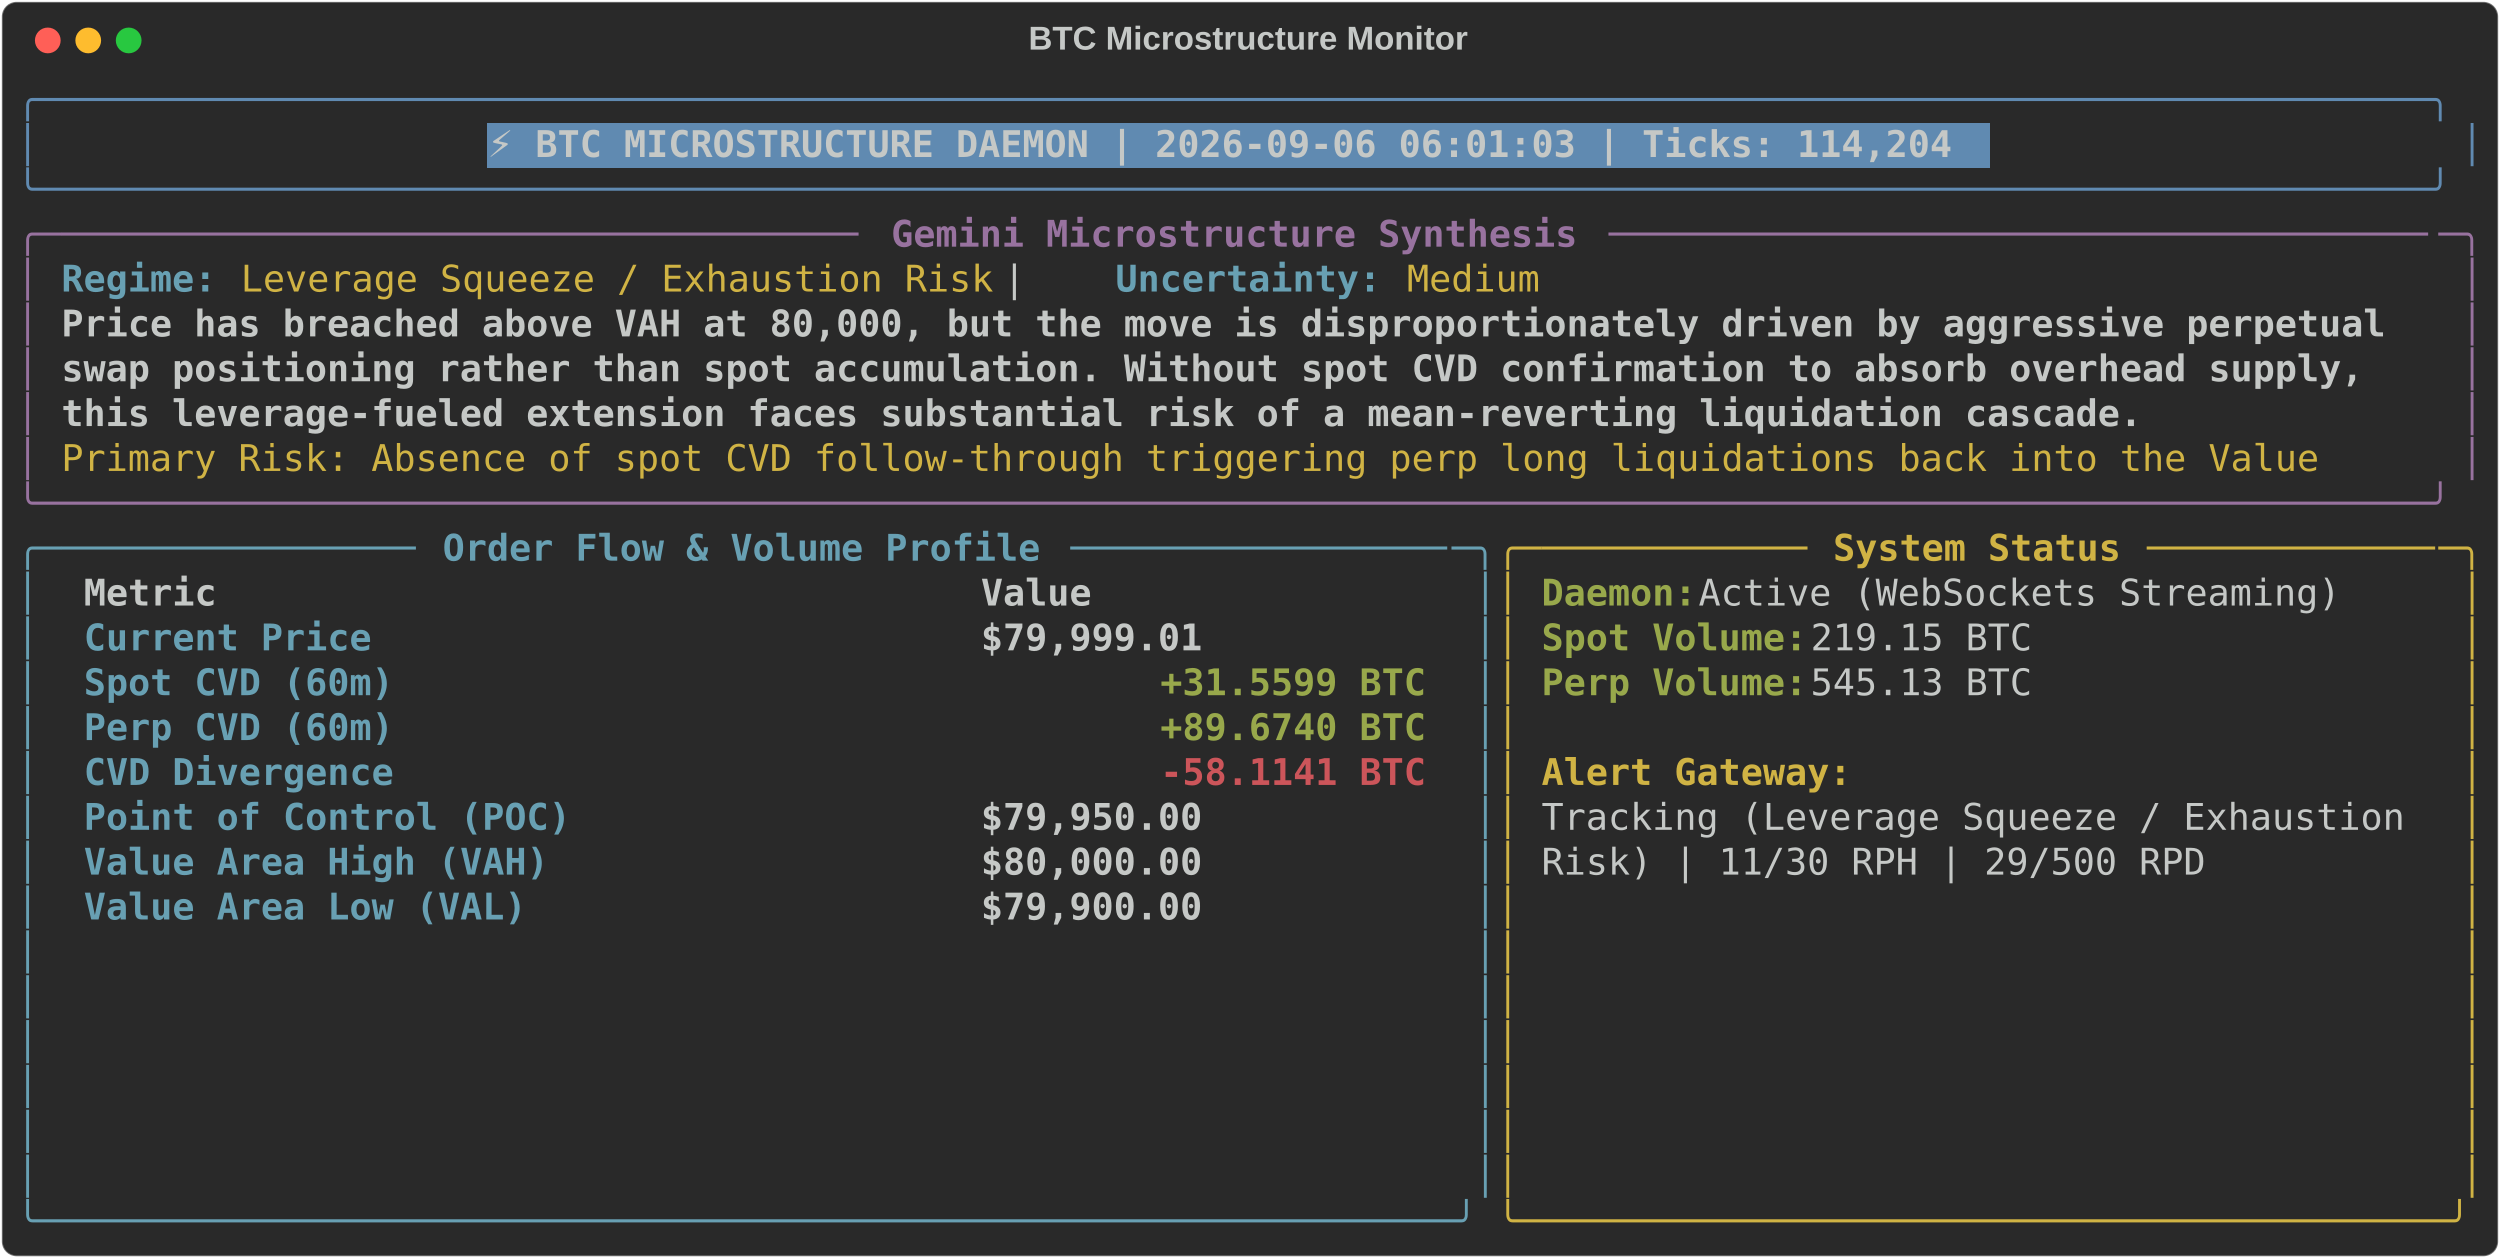
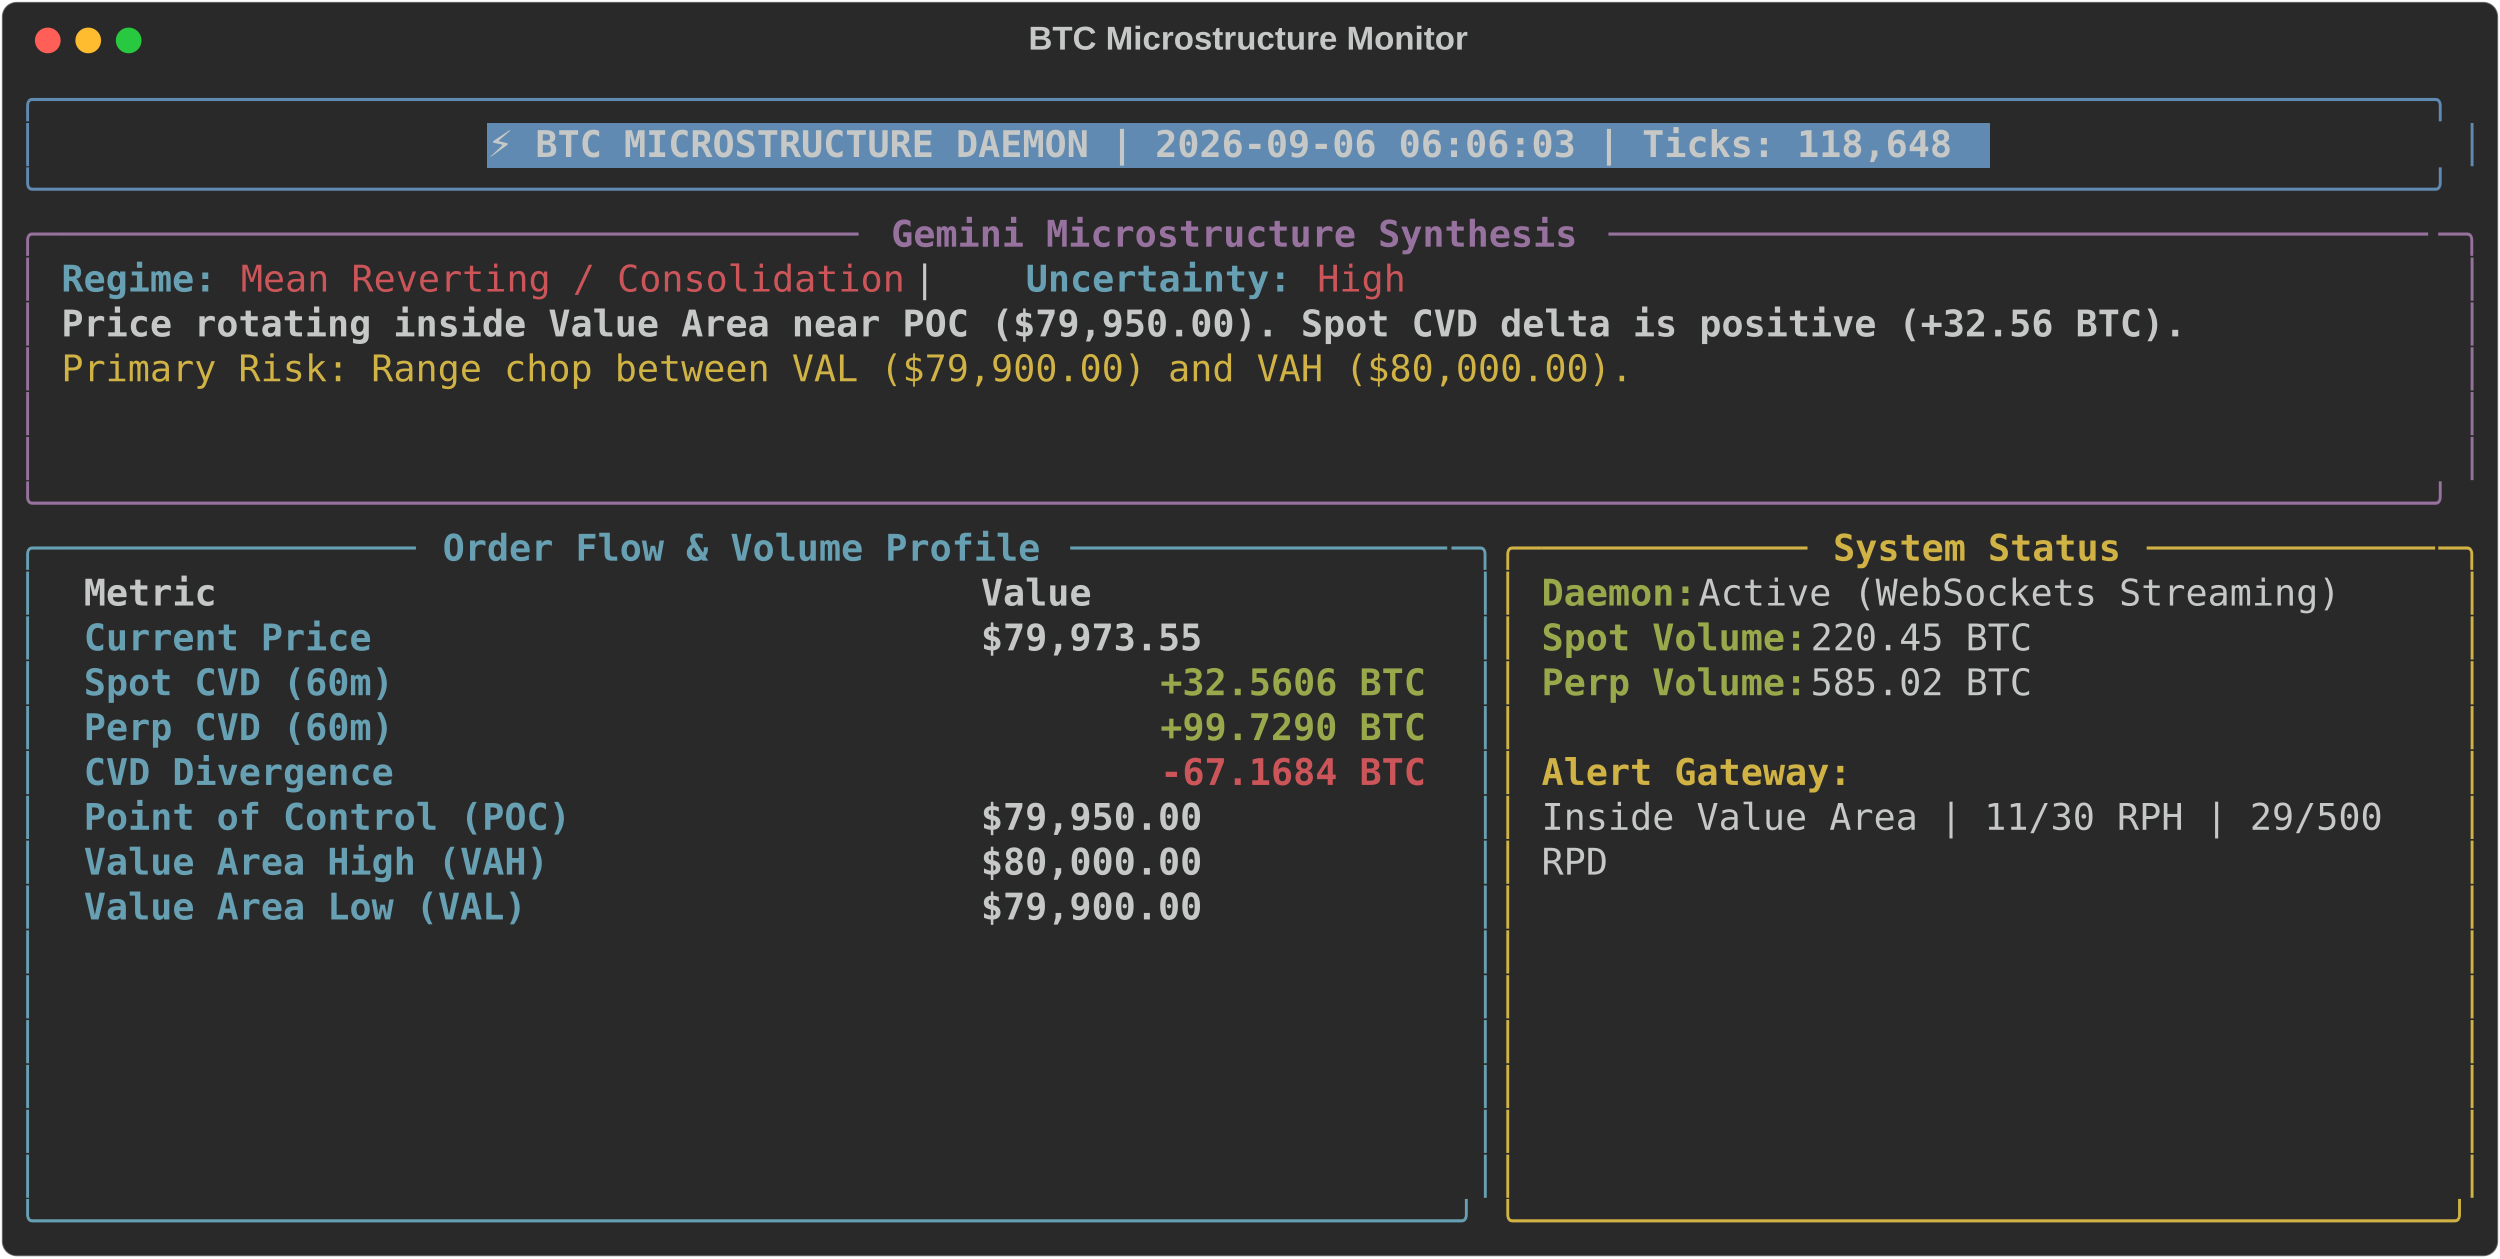
<svg xmlns="http://www.w3.org/2000/svg" class="rich-terminal" viewBox="0 0 1360 684.4">
  <style>

    @font-face {
        font-family: "Fira Code";
        src: local("FiraCode-Regular"),
                url("https://cdnjs.cloudflare.com/ajax/libs/firacode/6.2.0/woff2/FiraCode-Regular.woff2") format("woff2"),
                url("https://cdnjs.cloudflare.com/ajax/libs/firacode/6.2.0/woff/FiraCode-Regular.woff") format("woff");
        font-style: normal;
        font-weight: 400;
    }
    @font-face {
        font-family: "Fira Code";
        src: local("FiraCode-Bold"),
                url("https://cdnjs.cloudflare.com/ajax/libs/firacode/6.2.0/woff2/FiraCode-Bold.woff2") format("woff2"),
                url("https://cdnjs.cloudflare.com/ajax/libs/firacode/6.2.0/woff/FiraCode-Bold.woff") format("woff");
        font-style: bold;
        font-weight: 700;
    }

-     .terminal-153734941-matrix {
+     .terminal-1008686089-matrix {
        font-family: Fira Code, monospace;
        font-size: 20px;
        line-height: 24.4px;
        font-variant-east-asian: full-width;
    }

-     .terminal-153734941-title {
+     .terminal-1008686089-title {
        font-size: 18px;
        font-weight: bold;
        font-family: arial;
    }

-     .terminal-153734941-r1 { fill: #608ab1 }
- .terminal-153734941-r2 { fill: #c5c8c6 }
- .terminal-153734941-r3 { fill: #c5c8c6;font-weight: bold }
- .terminal-153734941-r4 { fill: #98729f }
- .terminal-153734941-r5 { fill: #98729f;font-weight: bold }
- .terminal-153734941-r6 { fill: #68a0b3;font-weight: bold }
- .terminal-153734941-r7 { fill: #d0b344 }
- .terminal-153734941-r8 { fill: #68a0b3 }
- .terminal-153734941-r9 { fill: #d0b344;font-weight: bold }
- .terminal-153734941-r10 { fill: #98a84b;font-weight: bold }
- .terminal-153734941-r11 { fill: #cc555a;font-weight: bold }
+     .terminal-1008686089-r1 { fill: #608ab1 }
+ .terminal-1008686089-r2 { fill: #c5c8c6 }
+ .terminal-1008686089-r3 { fill: #c5c8c6;font-weight: bold }
+ .terminal-1008686089-r4 { fill: #98729f }
+ .terminal-1008686089-r5 { fill: #98729f;font-weight: bold }
+ .terminal-1008686089-r6 { fill: #68a0b3;font-weight: bold }
+ .terminal-1008686089-r7 { fill: #cc555a }
+ .terminal-1008686089-r8 { fill: #d0b344 }
+ .terminal-1008686089-r9 { fill: #68a0b3 }
+ .terminal-1008686089-r10 { fill: #d0b344;font-weight: bold }
+ .terminal-1008686089-r11 { fill: #98a84b;font-weight: bold }
+ .terminal-1008686089-r12 { fill: #cc555a;font-weight: bold }
    </style>
  <defs>
-     <clipPath id="terminal-153734941-clip-terminal">
+     <clipPath id="terminal-1008686089-clip-terminal">
      <rect x="0" y="0" width="1341.0" height="633.4" />
    </clipPath>
-     <clipPath id="terminal-153734941-line-0">
+     <clipPath id="terminal-1008686089-line-0">
      <rect x="0" y="1.5" width="1342" height="24.65" />
    </clipPath>
-     <clipPath id="terminal-153734941-line-1">
+     <clipPath id="terminal-1008686089-line-1">
      <rect x="0" y="25.9" width="1342" height="24.65" />
    </clipPath>
-     <clipPath id="terminal-153734941-line-2">
+     <clipPath id="terminal-1008686089-line-2">
      <rect x="0" y="50.3" width="1342" height="24.65" />
    </clipPath>
-     <clipPath id="terminal-153734941-line-3">
+     <clipPath id="terminal-1008686089-line-3">
      <rect x="0" y="74.7" width="1342" height="24.65" />
    </clipPath>
-     <clipPath id="terminal-153734941-line-4">
+     <clipPath id="terminal-1008686089-line-4">
      <rect x="0" y="99.1" width="1342" height="24.65" />
    </clipPath>
-     <clipPath id="terminal-153734941-line-5">
+     <clipPath id="terminal-1008686089-line-5">
      <rect x="0" y="123.5" width="1342" height="24.65" />
    </clipPath>
-     <clipPath id="terminal-153734941-line-6">
+     <clipPath id="terminal-1008686089-line-6">
      <rect x="0" y="147.9" width="1342" height="24.65" />
    </clipPath>
-     <clipPath id="terminal-153734941-line-7">
+     <clipPath id="terminal-1008686089-line-7">
      <rect x="0" y="172.3" width="1342" height="24.65" />
    </clipPath>
-     <clipPath id="terminal-153734941-line-8">
+     <clipPath id="terminal-1008686089-line-8">
      <rect x="0" y="196.7" width="1342" height="24.65" />
    </clipPath>
-     <clipPath id="terminal-153734941-line-9">
+     <clipPath id="terminal-1008686089-line-9">
      <rect x="0" y="221.1" width="1342" height="24.65" />
    </clipPath>
-     <clipPath id="terminal-153734941-line-10">
+     <clipPath id="terminal-1008686089-line-10">
      <rect x="0" y="245.5" width="1342" height="24.65" />
    </clipPath>
-     <clipPath id="terminal-153734941-line-11">
+     <clipPath id="terminal-1008686089-line-11">
      <rect x="0" y="269.9" width="1342" height="24.65" />
    </clipPath>
-     <clipPath id="terminal-153734941-line-12">
+     <clipPath id="terminal-1008686089-line-12">
      <rect x="0" y="294.3" width="1342" height="24.65" />
    </clipPath>
-     <clipPath id="terminal-153734941-line-13">
+     <clipPath id="terminal-1008686089-line-13">
      <rect x="0" y="318.7" width="1342" height="24.65" />
    </clipPath>
-     <clipPath id="terminal-153734941-line-14">
+     <clipPath id="terminal-1008686089-line-14">
      <rect x="0" y="343.1" width="1342" height="24.65" />
    </clipPath>
-     <clipPath id="terminal-153734941-line-15">
+     <clipPath id="terminal-1008686089-line-15">
      <rect x="0" y="367.5" width="1342" height="24.65" />
    </clipPath>
-     <clipPath id="terminal-153734941-line-16">
+     <clipPath id="terminal-1008686089-line-16">
      <rect x="0" y="391.9" width="1342" height="24.65" />
    </clipPath>
-     <clipPath id="terminal-153734941-line-17">
+     <clipPath id="terminal-1008686089-line-17">
      <rect x="0" y="416.3" width="1342" height="24.65" />
    </clipPath>
-     <clipPath id="terminal-153734941-line-18">
+     <clipPath id="terminal-1008686089-line-18">
      <rect x="0" y="440.7" width="1342" height="24.65" />
    </clipPath>
-     <clipPath id="terminal-153734941-line-19">
+     <clipPath id="terminal-1008686089-line-19">
      <rect x="0" y="465.1" width="1342" height="24.65" />
    </clipPath>
-     <clipPath id="terminal-153734941-line-20">
+     <clipPath id="terminal-1008686089-line-20">
      <rect x="0" y="489.5" width="1342" height="24.65" />
    </clipPath>
-     <clipPath id="terminal-153734941-line-21">
+     <clipPath id="terminal-1008686089-line-21">
      <rect x="0" y="513.9" width="1342" height="24.65" />
    </clipPath>
-     <clipPath id="terminal-153734941-line-22">
+     <clipPath id="terminal-1008686089-line-22">
      <rect x="0" y="538.3" width="1342" height="24.65" />
    </clipPath>
-     <clipPath id="terminal-153734941-line-23">
+     <clipPath id="terminal-1008686089-line-23">
      <rect x="0" y="562.7" width="1342" height="24.65" />
    </clipPath>
-     <clipPath id="terminal-153734941-line-24">
+     <clipPath id="terminal-1008686089-line-24">
      <rect x="0" y="587.1" width="1342" height="24.65" />
    </clipPath>
  </defs>
  <rect fill="#292929" stroke="rgba(255,255,255,0.35)" stroke-width="1" x="1" y="1" width="1358" height="682.4" rx="8" />
-   <text class="terminal-153734941-title" fill="#c5c8c6" text-anchor="middle" x="679" y="27">BTC Microstructure Monitor</text>
+   <text class="terminal-1008686089-title" fill="#c5c8c6" text-anchor="middle" x="679" y="27">BTC Microstructure Monitor</text>
  <g transform="translate(26,22)">
    <circle cx="0" cy="0" r="7" fill="#ff5f57" />
    <circle cx="22" cy="0" r="7" fill="#febc2e" />
    <circle cx="44" cy="0" r="7" fill="#28c840" />
  </g>
-   <g transform="translate(9, 41)" clip-path="url(#terminal-153734941-clip-terminal)">
+   <g transform="translate(9, 41)" clip-path="url(#terminal-1008686089-clip-terminal)">
    <rect fill="#608ab1" x="256.2" y="25.9" width="817.4" height="24.65" shape-rendering="crispEdges" />
-     <g class="terminal-153734941-matrix">
-       <text class="terminal-153734941-r1" x="0" y="20" textLength="1342" clip-path="url(#terminal-153734941-line-0)">╭────────────────────────────────────────────────────────────────────────────────────────────────────────────╮</text>
-       <text class="terminal-153734941-r2" x="1342" y="20" textLength="12.2" clip-path="url(#terminal-153734941-line-0)">
- </text>
-       <text class="terminal-153734941-r1" x="0" y="44.4" textLength="12.2" clip-path="url(#terminal-153734941-line-1)">│</text>
-       <text class="terminal-153734941-r3" x="256.2" y="44.4" textLength="805.2" clip-path="url(#terminal-153734941-line-1)">⚡ BTC MICROSTRUCTURE DAEMON | 2026-09-06 06:01:03 | Ticks: 114,204</text>
-       <text class="terminal-153734941-r1" x="1329.8" y="44.4" textLength="12.2" clip-path="url(#terminal-153734941-line-1)">│</text>
-       <text class="terminal-153734941-r2" x="1342" y="44.4" textLength="12.2" clip-path="url(#terminal-153734941-line-1)">
- </text>
-       <text class="terminal-153734941-r1" x="0" y="68.8" textLength="1342" clip-path="url(#terminal-153734941-line-2)">╰────────────────────────────────────────────────────────────────────────────────────────────────────────────╯</text>
-       <text class="terminal-153734941-r2" x="1342" y="68.8" textLength="12.2" clip-path="url(#terminal-153734941-line-2)">
- </text>
-       <text class="terminal-153734941-r4" x="0" y="93.2" textLength="24.4" clip-path="url(#terminal-153734941-line-3)">╭─</text>
-       <text class="terminal-153734941-r4" x="24.4" y="93.2" textLength="439.2" clip-path="url(#terminal-153734941-line-3)">────────────────────────────────────</text>
-       <text class="terminal-153734941-r5" x="475.8" y="93.2" textLength="378.2" clip-path="url(#terminal-153734941-line-3)">Gemini Microstructure Synthesis</text>
-       <text class="terminal-153734941-r4" x="866.2" y="93.2" textLength="451.4" clip-path="url(#terminal-153734941-line-3)">─────────────────────────────────────</text>
-       <text class="terminal-153734941-r4" x="1317.6" y="93.2" textLength="24.4" clip-path="url(#terminal-153734941-line-3)">─╮</text>
-       <text class="terminal-153734941-r2" x="1342" y="93.2" textLength="12.2" clip-path="url(#terminal-153734941-line-3)">
- </text>
-       <text class="terminal-153734941-r4" x="0" y="117.6" textLength="12.2" clip-path="url(#terminal-153734941-line-4)">│</text>
-       <text class="terminal-153734941-r6" x="24.4" y="117.6" textLength="85.4" clip-path="url(#terminal-153734941-line-4)">Regime:</text>
-       <text class="terminal-153734941-r7" x="122" y="117.6" textLength="414.8" clip-path="url(#terminal-153734941-line-4)">Leverage Squeeze / Exhaustion Risk</text>
-       <text class="terminal-153734941-r2" x="536.8" y="117.6" textLength="61" clip-path="url(#terminal-153734941-line-4)">  |  </text>
-       <text class="terminal-153734941-r6" x="597.8" y="117.6" textLength="146.4" clip-path="url(#terminal-153734941-line-4)">Uncertainty:</text>
-       <text class="terminal-153734941-r7" x="756.4" y="117.6" textLength="73.2" clip-path="url(#terminal-153734941-line-4)">Medium</text>
-       <text class="terminal-153734941-r4" x="1329.8" y="117.6" textLength="12.2" clip-path="url(#terminal-153734941-line-4)">│</text>
-       <text class="terminal-153734941-r2" x="1342" y="117.6" textLength="12.2" clip-path="url(#terminal-153734941-line-4)">
- </text>
-       <text class="terminal-153734941-r4" x="0" y="142" textLength="12.2" clip-path="url(#terminal-153734941-line-5)">│</text>
-       <text class="terminal-153734941-r3" x="24.4" y="142" textLength="1293.2" clip-path="url(#terminal-153734941-line-5)">Price has breached above VAH at 80,000, but the move is disproportionately driven by aggressive perpetual </text>
-       <text class="terminal-153734941-r4" x="1329.8" y="142" textLength="12.2" clip-path="url(#terminal-153734941-line-5)">│</text>
-       <text class="terminal-153734941-r2" x="1342" y="142" textLength="12.2" clip-path="url(#terminal-153734941-line-5)">
- </text>
-       <text class="terminal-153734941-r4" x="0" y="166.4" textLength="12.2" clip-path="url(#terminal-153734941-line-6)">│</text>
-       <text class="terminal-153734941-r3" x="24.4" y="166.4" textLength="1281" clip-path="url(#terminal-153734941-line-6)">swap positioning rather than spot accumulation. Without spot CVD confirmation to absorb overhead supply, </text>
-       <text class="terminal-153734941-r4" x="1329.8" y="166.4" textLength="12.2" clip-path="url(#terminal-153734941-line-6)">│</text>
-       <text class="terminal-153734941-r2" x="1342" y="166.4" textLength="12.2" clip-path="url(#terminal-153734941-line-6)">
- </text>
-       <text class="terminal-153734941-r4" x="0" y="190.8" textLength="12.2" clip-path="url(#terminal-153734941-line-7)">│</text>
-       <text class="terminal-153734941-r3" x="24.4" y="190.8" textLength="1146.8" clip-path="url(#terminal-153734941-line-7)">this leverage-fueled extension faces substantial risk of a mean-reverting liquidation cascade.</text>
-       <text class="terminal-153734941-r4" x="1329.8" y="190.8" textLength="12.2" clip-path="url(#terminal-153734941-line-7)">│</text>
-       <text class="terminal-153734941-r2" x="1342" y="190.8" textLength="12.2" clip-path="url(#terminal-153734941-line-7)">
- </text>
-       <text class="terminal-153734941-r4" x="0" y="215.2" textLength="12.2" clip-path="url(#terminal-153734941-line-8)">│</text>
-       <text class="terminal-153734941-r7" x="24.4" y="215.2" textLength="1256.6" clip-path="url(#terminal-153734941-line-8)">Primary Risk: Absence of spot CVD follow-through triggering perp long liquidations back into the Value </text>
-       <text class="terminal-153734941-r4" x="1329.8" y="215.2" textLength="12.2" clip-path="url(#terminal-153734941-line-8)">│</text>
-       <text class="terminal-153734941-r2" x="1342" y="215.2" textLength="12.2" clip-path="url(#terminal-153734941-line-8)">
- </text>
-       <text class="terminal-153734941-r4" x="0" y="239.6" textLength="1342" clip-path="url(#terminal-153734941-line-9)">╰────────────────────────────────────────────────────────────────────────────────────────────────────────────╯</text>
-       <text class="terminal-153734941-r2" x="1342" y="239.6" textLength="12.2" clip-path="url(#terminal-153734941-line-9)">
- </text>
-       <text class="terminal-153734941-r8" x="0" y="264" textLength="24.4" clip-path="url(#terminal-153734941-line-10)">╭─</text>
-       <text class="terminal-153734941-r8" x="24.4" y="264" textLength="195.2" clip-path="url(#terminal-153734941-line-10)">────────────────</text>
-       <text class="terminal-153734941-r6" x="231.8" y="264" textLength="329.4" clip-path="url(#terminal-153734941-line-10)">Order Flow &amp; Volume Profile</text>
-       <text class="terminal-153734941-r8" x="573.4" y="264" textLength="207.4" clip-path="url(#terminal-153734941-line-10)">─────────────────</text>
-       <text class="terminal-153734941-r8" x="780.8" y="264" textLength="24.4" clip-path="url(#terminal-153734941-line-10)">─╮</text>
-       <text class="terminal-153734941-r7" x="805.2" y="264" textLength="24.4" clip-path="url(#terminal-153734941-line-10)">╭─</text>
-       <text class="terminal-153734941-r7" x="829.6" y="264" textLength="146.4" clip-path="url(#terminal-153734941-line-10)">────────────</text>
-       <text class="terminal-153734941-r9" x="988.2" y="264" textLength="158.6" clip-path="url(#terminal-153734941-line-10)">System Status</text>
-       <text class="terminal-153734941-r7" x="1159" y="264" textLength="158.6" clip-path="url(#terminal-153734941-line-10)">─────────────</text>
-       <text class="terminal-153734941-r7" x="1317.6" y="264" textLength="24.4" clip-path="url(#terminal-153734941-line-10)">─╮</text>
-       <text class="terminal-153734941-r2" x="1342" y="264" textLength="12.2" clip-path="url(#terminal-153734941-line-10)">
- </text>
-       <text class="terminal-153734941-r8" x="0" y="288.4" textLength="12.2" clip-path="url(#terminal-153734941-line-11)">│</text>
-       <text class="terminal-153734941-r3" x="36.6" y="288.4" textLength="463.6" clip-path="url(#terminal-153734941-line-11)">Metric                                </text>
-       <text class="terminal-153734941-r3" x="524.6" y="288.4" textLength="244" clip-path="url(#terminal-153734941-line-11)">               Value</text>
-       <text class="terminal-153734941-r8" x="793" y="288.4" textLength="12.2" clip-path="url(#terminal-153734941-line-11)">│</text>
-       <text class="terminal-153734941-r7" x="805.2" y="288.4" textLength="12.2" clip-path="url(#terminal-153734941-line-11)">│</text>
-       <text class="terminal-153734941-r10" x="829.6" y="288.4" textLength="85.4" clip-path="url(#terminal-153734941-line-11)">Daemon:</text>
-       <text class="terminal-153734941-r2" x="915" y="288.4" textLength="366" clip-path="url(#terminal-153734941-line-11)"> Active (WebSockets Streaming)</text>
-       <text class="terminal-153734941-r7" x="1329.8" y="288.4" textLength="12.2" clip-path="url(#terminal-153734941-line-11)">│</text>
-       <text class="terminal-153734941-r2" x="1342" y="288.4" textLength="12.2" clip-path="url(#terminal-153734941-line-11)">
- </text>
-       <text class="terminal-153734941-r8" x="0" y="312.8" textLength="12.2" clip-path="url(#terminal-153734941-line-12)">│</text>
-       <text class="terminal-153734941-r6" x="36.6" y="312.8" textLength="463.6" clip-path="url(#terminal-153734941-line-12)">Current Price                         </text>
-       <text class="terminal-153734941-r3" x="524.6" y="312.8" textLength="244" clip-path="url(#terminal-153734941-line-12)">          $79,999.01</text>
-       <text class="terminal-153734941-r8" x="793" y="312.8" textLength="12.2" clip-path="url(#terminal-153734941-line-12)">│</text>
-       <text class="terminal-153734941-r7" x="805.2" y="312.8" textLength="12.2" clip-path="url(#terminal-153734941-line-12)">│</text>
-       <text class="terminal-153734941-r10" x="829.6" y="312.8" textLength="146.4" clip-path="url(#terminal-153734941-line-12)">Spot Volume:</text>
-       <text class="terminal-153734941-r2" x="976" y="312.8" textLength="134.2" clip-path="url(#terminal-153734941-line-12)"> 219.15 BTC</text>
-       <text class="terminal-153734941-r7" x="1329.8" y="312.8" textLength="12.2" clip-path="url(#terminal-153734941-line-12)">│</text>
-       <text class="terminal-153734941-r2" x="1342" y="312.8" textLength="12.2" clip-path="url(#terminal-153734941-line-12)">
- </text>
-       <text class="terminal-153734941-r8" x="0" y="337.2" textLength="12.2" clip-path="url(#terminal-153734941-line-13)">│</text>
-       <text class="terminal-153734941-r6" x="36.6" y="337.2" textLength="463.6" clip-path="url(#terminal-153734941-line-13)">Spot CVD (60m)                        </text>
-       <text class="terminal-153734941-r10" x="622.2" y="337.2" textLength="146.4" clip-path="url(#terminal-153734941-line-13)">+31.5599 BTC</text>
-       <text class="terminal-153734941-r8" x="793" y="337.2" textLength="12.2" clip-path="url(#terminal-153734941-line-13)">│</text>
-       <text class="terminal-153734941-r7" x="805.2" y="337.2" textLength="12.2" clip-path="url(#terminal-153734941-line-13)">│</text>
-       <text class="terminal-153734941-r10" x="829.6" y="337.2" textLength="146.4" clip-path="url(#terminal-153734941-line-13)">Perp Volume:</text>
-       <text class="terminal-153734941-r2" x="976" y="337.2" textLength="134.2" clip-path="url(#terminal-153734941-line-13)"> 545.13 BTC</text>
-       <text class="terminal-153734941-r7" x="1329.8" y="337.2" textLength="12.2" clip-path="url(#terminal-153734941-line-13)">│</text>
-       <text class="terminal-153734941-r2" x="1342" y="337.2" textLength="12.2" clip-path="url(#terminal-153734941-line-13)">
- </text>
-       <text class="terminal-153734941-r8" x="0" y="361.6" textLength="12.2" clip-path="url(#terminal-153734941-line-14)">│</text>
-       <text class="terminal-153734941-r6" x="36.6" y="361.6" textLength="463.6" clip-path="url(#terminal-153734941-line-14)">Perp CVD (60m)                        </text>
-       <text class="terminal-153734941-r10" x="622.2" y="361.6" textLength="146.4" clip-path="url(#terminal-153734941-line-14)">+89.6740 BTC</text>
-       <text class="terminal-153734941-r8" x="793" y="361.6" textLength="12.2" clip-path="url(#terminal-153734941-line-14)">│</text>
-       <text class="terminal-153734941-r7" x="805.2" y="361.6" textLength="12.2" clip-path="url(#terminal-153734941-line-14)">│</text>
-       <text class="terminal-153734941-r7" x="1329.8" y="361.6" textLength="12.2" clip-path="url(#terminal-153734941-line-14)">│</text>
-       <text class="terminal-153734941-r2" x="1342" y="361.6" textLength="12.2" clip-path="url(#terminal-153734941-line-14)">
- </text>
-       <text class="terminal-153734941-r8" x="0" y="386" textLength="12.2" clip-path="url(#terminal-153734941-line-15)">│</text>
-       <text class="terminal-153734941-r6" x="36.6" y="386" textLength="463.6" clip-path="url(#terminal-153734941-line-15)">CVD Divergence                        </text>
-       <text class="terminal-153734941-r11" x="622.2" y="386" textLength="146.4" clip-path="url(#terminal-153734941-line-15)">-58.1141 BTC</text>
-       <text class="terminal-153734941-r8" x="793" y="386" textLength="12.2" clip-path="url(#terminal-153734941-line-15)">│</text>
-       <text class="terminal-153734941-r7" x="805.2" y="386" textLength="12.2" clip-path="url(#terminal-153734941-line-15)">│</text>
-       <text class="terminal-153734941-r9" x="829.6" y="386" textLength="170.8" clip-path="url(#terminal-153734941-line-15)">Alert Gateway:</text>
-       <text class="terminal-153734941-r7" x="1329.8" y="386" textLength="12.2" clip-path="url(#terminal-153734941-line-15)">│</text>
-       <text class="terminal-153734941-r2" x="1342" y="386" textLength="12.2" clip-path="url(#terminal-153734941-line-15)">
- </text>
-       <text class="terminal-153734941-r8" x="0" y="410.4" textLength="12.2" clip-path="url(#terminal-153734941-line-16)">│</text>
-       <text class="terminal-153734941-r6" x="36.6" y="410.4" textLength="463.6" clip-path="url(#terminal-153734941-line-16)">Point of Control (POC)                </text>
-       <text class="terminal-153734941-r3" x="524.6" y="410.4" textLength="244" clip-path="url(#terminal-153734941-line-16)">          $79,950.00</text>
-       <text class="terminal-153734941-r8" x="793" y="410.4" textLength="12.2" clip-path="url(#terminal-153734941-line-16)">│</text>
-       <text class="terminal-153734941-r7" x="805.2" y="410.4" textLength="12.2" clip-path="url(#terminal-153734941-line-16)">│</text>
-       <text class="terminal-153734941-r2" x="829.6" y="410.4" textLength="488" clip-path="url(#terminal-153734941-line-16)">Tracking (Leverage Squeeze / Exhaustion </text>
-       <text class="terminal-153734941-r7" x="1329.8" y="410.4" textLength="12.2" clip-path="url(#terminal-153734941-line-16)">│</text>
-       <text class="terminal-153734941-r2" x="1342" y="410.4" textLength="12.2" clip-path="url(#terminal-153734941-line-16)">
- </text>
-       <text class="terminal-153734941-r8" x="0" y="434.8" textLength="12.2" clip-path="url(#terminal-153734941-line-17)">│</text>
-       <text class="terminal-153734941-r6" x="36.6" y="434.8" textLength="463.6" clip-path="url(#terminal-153734941-line-17)">Value Area High (VAH)                 </text>
-       <text class="terminal-153734941-r3" x="524.6" y="434.8" textLength="244" clip-path="url(#terminal-153734941-line-17)">          $80,000.00</text>
-       <text class="terminal-153734941-r8" x="793" y="434.8" textLength="12.2" clip-path="url(#terminal-153734941-line-17)">│</text>
-       <text class="terminal-153734941-r7" x="805.2" y="434.8" textLength="12.2" clip-path="url(#terminal-153734941-line-17)">│</text>
-       <text class="terminal-153734941-r2" x="829.6" y="434.8" textLength="366" clip-path="url(#terminal-153734941-line-17)">Risk) | 11/30 RPH | 29/500 RPD</text>
-       <text class="terminal-153734941-r7" x="1329.8" y="434.8" textLength="12.2" clip-path="url(#terminal-153734941-line-17)">│</text>
-       <text class="terminal-153734941-r2" x="1342" y="434.8" textLength="12.2" clip-path="url(#terminal-153734941-line-17)">
- </text>
-       <text class="terminal-153734941-r8" x="0" y="459.2" textLength="12.2" clip-path="url(#terminal-153734941-line-18)">│</text>
-       <text class="terminal-153734941-r6" x="36.6" y="459.2" textLength="463.6" clip-path="url(#terminal-153734941-line-18)">Value Area Low (VAL)                  </text>
-       <text class="terminal-153734941-r3" x="524.6" y="459.2" textLength="244" clip-path="url(#terminal-153734941-line-18)">          $79,900.00</text>
-       <text class="terminal-153734941-r8" x="793" y="459.2" textLength="12.2" clip-path="url(#terminal-153734941-line-18)">│</text>
-       <text class="terminal-153734941-r7" x="805.2" y="459.2" textLength="12.2" clip-path="url(#terminal-153734941-line-18)">│</text>
-       <text class="terminal-153734941-r7" x="1329.8" y="459.2" textLength="12.2" clip-path="url(#terminal-153734941-line-18)">│</text>
-       <text class="terminal-153734941-r2" x="1342" y="459.2" textLength="12.2" clip-path="url(#terminal-153734941-line-18)">
- </text>
-       <text class="terminal-153734941-r8" x="0" y="483.6" textLength="12.2" clip-path="url(#terminal-153734941-line-19)">│</text>
-       <text class="terminal-153734941-r8" x="793" y="483.6" textLength="12.2" clip-path="url(#terminal-153734941-line-19)">│</text>
-       <text class="terminal-153734941-r7" x="805.2" y="483.6" textLength="12.2" clip-path="url(#terminal-153734941-line-19)">│</text>
-       <text class="terminal-153734941-r7" x="1329.8" y="483.6" textLength="12.2" clip-path="url(#terminal-153734941-line-19)">│</text>
-       <text class="terminal-153734941-r2" x="1342" y="483.6" textLength="12.2" clip-path="url(#terminal-153734941-line-19)">
- </text>
-       <text class="terminal-153734941-r8" x="0" y="508" textLength="12.2" clip-path="url(#terminal-153734941-line-20)">│</text>
-       <text class="terminal-153734941-r8" x="793" y="508" textLength="12.2" clip-path="url(#terminal-153734941-line-20)">│</text>
-       <text class="terminal-153734941-r7" x="805.2" y="508" textLength="12.2" clip-path="url(#terminal-153734941-line-20)">│</text>
-       <text class="terminal-153734941-r7" x="1329.8" y="508" textLength="12.2" clip-path="url(#terminal-153734941-line-20)">│</text>
-       <text class="terminal-153734941-r2" x="1342" y="508" textLength="12.2" clip-path="url(#terminal-153734941-line-20)">
- </text>
-       <text class="terminal-153734941-r8" x="0" y="532.4" textLength="12.2" clip-path="url(#terminal-153734941-line-21)">│</text>
-       <text class="terminal-153734941-r8" x="793" y="532.4" textLength="12.2" clip-path="url(#terminal-153734941-line-21)">│</text>
-       <text class="terminal-153734941-r7" x="805.2" y="532.4" textLength="12.2" clip-path="url(#terminal-153734941-line-21)">│</text>
-       <text class="terminal-153734941-r7" x="1329.8" y="532.4" textLength="12.2" clip-path="url(#terminal-153734941-line-21)">│</text>
-       <text class="terminal-153734941-r2" x="1342" y="532.4" textLength="12.2" clip-path="url(#terminal-153734941-line-21)">
- </text>
-       <text class="terminal-153734941-r8" x="0" y="556.8" textLength="12.2" clip-path="url(#terminal-153734941-line-22)">│</text>
-       <text class="terminal-153734941-r8" x="793" y="556.8" textLength="12.2" clip-path="url(#terminal-153734941-line-22)">│</text>
-       <text class="terminal-153734941-r7" x="805.2" y="556.8" textLength="12.2" clip-path="url(#terminal-153734941-line-22)">│</text>
-       <text class="terminal-153734941-r7" x="1329.8" y="556.8" textLength="12.2" clip-path="url(#terminal-153734941-line-22)">│</text>
-       <text class="terminal-153734941-r2" x="1342" y="556.8" textLength="12.2" clip-path="url(#terminal-153734941-line-22)">
- </text>
-       <text class="terminal-153734941-r8" x="0" y="581.2" textLength="12.2" clip-path="url(#terminal-153734941-line-23)">│</text>
-       <text class="terminal-153734941-r8" x="793" y="581.2" textLength="12.2" clip-path="url(#terminal-153734941-line-23)">│</text>
-       <text class="terminal-153734941-r7" x="805.2" y="581.2" textLength="12.2" clip-path="url(#terminal-153734941-line-23)">│</text>
-       <text class="terminal-153734941-r7" x="1329.8" y="581.2" textLength="12.2" clip-path="url(#terminal-153734941-line-23)">│</text>
-       <text class="terminal-153734941-r2" x="1342" y="581.2" textLength="12.2" clip-path="url(#terminal-153734941-line-23)">
- </text>
-       <text class="terminal-153734941-r8" x="0" y="605.6" textLength="12.2" clip-path="url(#terminal-153734941-line-24)">│</text>
-       <text class="terminal-153734941-r8" x="793" y="605.6" textLength="12.2" clip-path="url(#terminal-153734941-line-24)">│</text>
-       <text class="terminal-153734941-r7" x="805.2" y="605.6" textLength="12.2" clip-path="url(#terminal-153734941-line-24)">│</text>
-       <text class="terminal-153734941-r7" x="1329.8" y="605.6" textLength="12.2" clip-path="url(#terminal-153734941-line-24)">│</text>
-       <text class="terminal-153734941-r2" x="1342" y="605.6" textLength="12.2" clip-path="url(#terminal-153734941-line-24)">
- </text>
-       <text class="terminal-153734941-r8" x="0" y="630" textLength="805.2" clip-path="url(#terminal-153734941-line-25)">╰────────────────────────────────────────────────────────────────╯</text>
-       <text class="terminal-153734941-r7" x="805.2" y="630" textLength="536.8" clip-path="url(#terminal-153734941-line-25)">╰──────────────────────────────────────────╯</text>
-       <text class="terminal-153734941-r2" x="1342" y="630" textLength="12.2" clip-path="url(#terminal-153734941-line-25)">
+     <g class="terminal-1008686089-matrix">
+       <text class="terminal-1008686089-r1" x="0" y="20" textLength="1342" clip-path="url(#terminal-1008686089-line-0)">╭────────────────────────────────────────────────────────────────────────────────────────────────────────────╮</text>
+       <text class="terminal-1008686089-r2" x="1342" y="20" textLength="12.2" clip-path="url(#terminal-1008686089-line-0)">
+ </text>
+       <text class="terminal-1008686089-r1" x="0" y="44.4" textLength="12.2" clip-path="url(#terminal-1008686089-line-1)">│</text>
+       <text class="terminal-1008686089-r3" x="256.2" y="44.4" textLength="805.2" clip-path="url(#terminal-1008686089-line-1)">⚡ BTC MICROSTRUCTURE DAEMON | 2026-09-06 06:06:03 | Ticks: 118,648</text>
+       <text class="terminal-1008686089-r1" x="1329.8" y="44.4" textLength="12.2" clip-path="url(#terminal-1008686089-line-1)">│</text>
+       <text class="terminal-1008686089-r2" x="1342" y="44.4" textLength="12.2" clip-path="url(#terminal-1008686089-line-1)">
+ </text>
+       <text class="terminal-1008686089-r1" x="0" y="68.8" textLength="1342" clip-path="url(#terminal-1008686089-line-2)">╰────────────────────────────────────────────────────────────────────────────────────────────────────────────╯</text>
+       <text class="terminal-1008686089-r2" x="1342" y="68.8" textLength="12.2" clip-path="url(#terminal-1008686089-line-2)">
+ </text>
+       <text class="terminal-1008686089-r4" x="0" y="93.2" textLength="24.4" clip-path="url(#terminal-1008686089-line-3)">╭─</text>
+       <text class="terminal-1008686089-r4" x="24.4" y="93.2" textLength="439.2" clip-path="url(#terminal-1008686089-line-3)">────────────────────────────────────</text>
+       <text class="terminal-1008686089-r5" x="475.8" y="93.2" textLength="378.2" clip-path="url(#terminal-1008686089-line-3)">Gemini Microstructure Synthesis</text>
+       <text class="terminal-1008686089-r4" x="866.2" y="93.2" textLength="451.4" clip-path="url(#terminal-1008686089-line-3)">─────────────────────────────────────</text>
+       <text class="terminal-1008686089-r4" x="1317.6" y="93.2" textLength="24.4" clip-path="url(#terminal-1008686089-line-3)">─╮</text>
+       <text class="terminal-1008686089-r2" x="1342" y="93.2" textLength="12.2" clip-path="url(#terminal-1008686089-line-3)">
+ </text>
+       <text class="terminal-1008686089-r4" x="0" y="117.6" textLength="12.2" clip-path="url(#terminal-1008686089-line-4)">│</text>
+       <text class="terminal-1008686089-r6" x="24.4" y="117.6" textLength="85.4" clip-path="url(#terminal-1008686089-line-4)">Regime:</text>
+       <text class="terminal-1008686089-r7" x="122" y="117.6" textLength="366" clip-path="url(#terminal-1008686089-line-4)">Mean Reverting / Consolidation</text>
+       <text class="terminal-1008686089-r2" x="488" y="117.6" textLength="61" clip-path="url(#terminal-1008686089-line-4)">  |  </text>
+       <text class="terminal-1008686089-r6" x="549" y="117.6" textLength="146.4" clip-path="url(#terminal-1008686089-line-4)">Uncertainty:</text>
+       <text class="terminal-1008686089-r7" x="707.6" y="117.6" textLength="48.8" clip-path="url(#terminal-1008686089-line-4)">High</text>
+       <text class="terminal-1008686089-r4" x="1329.8" y="117.6" textLength="12.2" clip-path="url(#terminal-1008686089-line-4)">│</text>
+       <text class="terminal-1008686089-r2" x="1342" y="117.6" textLength="12.2" clip-path="url(#terminal-1008686089-line-4)">
+ </text>
+       <text class="terminal-1008686089-r4" x="0" y="142" textLength="12.2" clip-path="url(#terminal-1008686089-line-5)">│</text>
+       <text class="terminal-1008686089-r3" x="24.4" y="142" textLength="1171.2" clip-path="url(#terminal-1008686089-line-5)">Price rotating inside Value Area near POC ($79,950.00). Spot CVD delta is positive (+32.56 BTC).</text>
+       <text class="terminal-1008686089-r4" x="1329.8" y="142" textLength="12.2" clip-path="url(#terminal-1008686089-line-5)">│</text>
+       <text class="terminal-1008686089-r2" x="1342" y="142" textLength="12.2" clip-path="url(#terminal-1008686089-line-5)">
+ </text>
+       <text class="terminal-1008686089-r4" x="0" y="166.4" textLength="12.2" clip-path="url(#terminal-1008686089-line-6)">│</text>
+       <text class="terminal-1008686089-r8" x="24.4" y="166.4" textLength="866.2" clip-path="url(#terminal-1008686089-line-6)">Primary Risk: Range chop between VAL ($79,900.00) and VAH ($80,000.00).</text>
+       <text class="terminal-1008686089-r4" x="1329.8" y="166.4" textLength="12.2" clip-path="url(#terminal-1008686089-line-6)">│</text>
+       <text class="terminal-1008686089-r2" x="1342" y="166.4" textLength="12.2" clip-path="url(#terminal-1008686089-line-6)">
+ </text>
+       <text class="terminal-1008686089-r4" x="0" y="190.8" textLength="12.2" clip-path="url(#terminal-1008686089-line-7)">│</text>
+       <text class="terminal-1008686089-r4" x="1329.8" y="190.8" textLength="12.2" clip-path="url(#terminal-1008686089-line-7)">│</text>
+       <text class="terminal-1008686089-r2" x="1342" y="190.8" textLength="12.2" clip-path="url(#terminal-1008686089-line-7)">
+ </text>
+       <text class="terminal-1008686089-r4" x="0" y="215.2" textLength="12.2" clip-path="url(#terminal-1008686089-line-8)">│</text>
+       <text class="terminal-1008686089-r4" x="1329.8" y="215.2" textLength="12.2" clip-path="url(#terminal-1008686089-line-8)">│</text>
+       <text class="terminal-1008686089-r2" x="1342" y="215.2" textLength="12.2" clip-path="url(#terminal-1008686089-line-8)">
+ </text>
+       <text class="terminal-1008686089-r4" x="0" y="239.6" textLength="1342" clip-path="url(#terminal-1008686089-line-9)">╰────────────────────────────────────────────────────────────────────────────────────────────────────────────╯</text>
+       <text class="terminal-1008686089-r2" x="1342" y="239.6" textLength="12.2" clip-path="url(#terminal-1008686089-line-9)">
+ </text>
+       <text class="terminal-1008686089-r9" x="0" y="264" textLength="24.4" clip-path="url(#terminal-1008686089-line-10)">╭─</text>
+       <text class="terminal-1008686089-r9" x="24.4" y="264" textLength="195.2" clip-path="url(#terminal-1008686089-line-10)">────────────────</text>
+       <text class="terminal-1008686089-r6" x="231.8" y="264" textLength="329.4" clip-path="url(#terminal-1008686089-line-10)">Order Flow &amp; Volume Profile</text>
+       <text class="terminal-1008686089-r9" x="573.4" y="264" textLength="207.4" clip-path="url(#terminal-1008686089-line-10)">─────────────────</text>
+       <text class="terminal-1008686089-r9" x="780.8" y="264" textLength="24.4" clip-path="url(#terminal-1008686089-line-10)">─╮</text>
+       <text class="terminal-1008686089-r8" x="805.2" y="264" textLength="24.4" clip-path="url(#terminal-1008686089-line-10)">╭─</text>
+       <text class="terminal-1008686089-r8" x="829.6" y="264" textLength="146.4" clip-path="url(#terminal-1008686089-line-10)">────────────</text>
+       <text class="terminal-1008686089-r10" x="988.2" y="264" textLength="158.6" clip-path="url(#terminal-1008686089-line-10)">System Status</text>
+       <text class="terminal-1008686089-r8" x="1159" y="264" textLength="158.6" clip-path="url(#terminal-1008686089-line-10)">─────────────</text>
+       <text class="terminal-1008686089-r8" x="1317.6" y="264" textLength="24.4" clip-path="url(#terminal-1008686089-line-10)">─╮</text>
+       <text class="terminal-1008686089-r2" x="1342" y="264" textLength="12.2" clip-path="url(#terminal-1008686089-line-10)">
+ </text>
+       <text class="terminal-1008686089-r9" x="0" y="288.4" textLength="12.2" clip-path="url(#terminal-1008686089-line-11)">│</text>
+       <text class="terminal-1008686089-r3" x="36.6" y="288.4" textLength="463.6" clip-path="url(#terminal-1008686089-line-11)">Metric                                </text>
+       <text class="terminal-1008686089-r3" x="524.6" y="288.4" textLength="244" clip-path="url(#terminal-1008686089-line-11)">               Value</text>
+       <text class="terminal-1008686089-r9" x="793" y="288.4" textLength="12.2" clip-path="url(#terminal-1008686089-line-11)">│</text>
+       <text class="terminal-1008686089-r8" x="805.2" y="288.4" textLength="12.2" clip-path="url(#terminal-1008686089-line-11)">│</text>
+       <text class="terminal-1008686089-r11" x="829.6" y="288.4" textLength="85.4" clip-path="url(#terminal-1008686089-line-11)">Daemon:</text>
+       <text class="terminal-1008686089-r2" x="915" y="288.4" textLength="366" clip-path="url(#terminal-1008686089-line-11)"> Active (WebSockets Streaming)</text>
+       <text class="terminal-1008686089-r8" x="1329.8" y="288.4" textLength="12.2" clip-path="url(#terminal-1008686089-line-11)">│</text>
+       <text class="terminal-1008686089-r2" x="1342" y="288.4" textLength="12.2" clip-path="url(#terminal-1008686089-line-11)">
+ </text>
+       <text class="terminal-1008686089-r9" x="0" y="312.8" textLength="12.2" clip-path="url(#terminal-1008686089-line-12)">│</text>
+       <text class="terminal-1008686089-r6" x="36.6" y="312.8" textLength="463.6" clip-path="url(#terminal-1008686089-line-12)">Current Price                         </text>
+       <text class="terminal-1008686089-r3" x="524.6" y="312.8" textLength="244" clip-path="url(#terminal-1008686089-line-12)">          $79,973.55</text>
+       <text class="terminal-1008686089-r9" x="793" y="312.8" textLength="12.2" clip-path="url(#terminal-1008686089-line-12)">│</text>
+       <text class="terminal-1008686089-r8" x="805.2" y="312.8" textLength="12.2" clip-path="url(#terminal-1008686089-line-12)">│</text>
+       <text class="terminal-1008686089-r11" x="829.6" y="312.8" textLength="146.4" clip-path="url(#terminal-1008686089-line-12)">Spot Volume:</text>
+       <text class="terminal-1008686089-r2" x="976" y="312.8" textLength="134.2" clip-path="url(#terminal-1008686089-line-12)"> 220.45 BTC</text>
+       <text class="terminal-1008686089-r8" x="1329.8" y="312.8" textLength="12.2" clip-path="url(#terminal-1008686089-line-12)">│</text>
+       <text class="terminal-1008686089-r2" x="1342" y="312.8" textLength="12.2" clip-path="url(#terminal-1008686089-line-12)">
+ </text>
+       <text class="terminal-1008686089-r9" x="0" y="337.2" textLength="12.2" clip-path="url(#terminal-1008686089-line-13)">│</text>
+       <text class="terminal-1008686089-r6" x="36.6" y="337.2" textLength="463.6" clip-path="url(#terminal-1008686089-line-13)">Spot CVD (60m)                        </text>
+       <text class="terminal-1008686089-r11" x="622.2" y="337.2" textLength="146.4" clip-path="url(#terminal-1008686089-line-13)">+32.5606 BTC</text>
+       <text class="terminal-1008686089-r9" x="793" y="337.2" textLength="12.2" clip-path="url(#terminal-1008686089-line-13)">│</text>
+       <text class="terminal-1008686089-r8" x="805.2" y="337.2" textLength="12.2" clip-path="url(#terminal-1008686089-line-13)">│</text>
+       <text class="terminal-1008686089-r11" x="829.6" y="337.2" textLength="146.4" clip-path="url(#terminal-1008686089-line-13)">Perp Volume:</text>
+       <text class="terminal-1008686089-r2" x="976" y="337.2" textLength="134.2" clip-path="url(#terminal-1008686089-line-13)"> 585.02 BTC</text>
+       <text class="terminal-1008686089-r8" x="1329.8" y="337.2" textLength="12.2" clip-path="url(#terminal-1008686089-line-13)">│</text>
+       <text class="terminal-1008686089-r2" x="1342" y="337.2" textLength="12.2" clip-path="url(#terminal-1008686089-line-13)">
+ </text>
+       <text class="terminal-1008686089-r9" x="0" y="361.6" textLength="12.2" clip-path="url(#terminal-1008686089-line-14)">│</text>
+       <text class="terminal-1008686089-r6" x="36.6" y="361.6" textLength="463.6" clip-path="url(#terminal-1008686089-line-14)">Perp CVD (60m)                        </text>
+       <text class="terminal-1008686089-r11" x="622.2" y="361.6" textLength="146.4" clip-path="url(#terminal-1008686089-line-14)">+99.7290 BTC</text>
+       <text class="terminal-1008686089-r9" x="793" y="361.6" textLength="12.2" clip-path="url(#terminal-1008686089-line-14)">│</text>
+       <text class="terminal-1008686089-r8" x="805.2" y="361.6" textLength="12.2" clip-path="url(#terminal-1008686089-line-14)">│</text>
+       <text class="terminal-1008686089-r8" x="1329.8" y="361.6" textLength="12.2" clip-path="url(#terminal-1008686089-line-14)">│</text>
+       <text class="terminal-1008686089-r2" x="1342" y="361.6" textLength="12.2" clip-path="url(#terminal-1008686089-line-14)">
+ </text>
+       <text class="terminal-1008686089-r9" x="0" y="386" textLength="12.2" clip-path="url(#terminal-1008686089-line-15)">│</text>
+       <text class="terminal-1008686089-r6" x="36.6" y="386" textLength="463.6" clip-path="url(#terminal-1008686089-line-15)">CVD Divergence                        </text>
+       <text class="terminal-1008686089-r12" x="622.2" y="386" textLength="146.4" clip-path="url(#terminal-1008686089-line-15)">-67.1684 BTC</text>
+       <text class="terminal-1008686089-r9" x="793" y="386" textLength="12.2" clip-path="url(#terminal-1008686089-line-15)">│</text>
+       <text class="terminal-1008686089-r8" x="805.2" y="386" textLength="12.2" clip-path="url(#terminal-1008686089-line-15)">│</text>
+       <text class="terminal-1008686089-r10" x="829.6" y="386" textLength="170.8" clip-path="url(#terminal-1008686089-line-15)">Alert Gateway:</text>
+       <text class="terminal-1008686089-r8" x="1329.8" y="386" textLength="12.2" clip-path="url(#terminal-1008686089-line-15)">│</text>
+       <text class="terminal-1008686089-r2" x="1342" y="386" textLength="12.2" clip-path="url(#terminal-1008686089-line-15)">
+ </text>
+       <text class="terminal-1008686089-r9" x="0" y="410.4" textLength="12.2" clip-path="url(#terminal-1008686089-line-16)">│</text>
+       <text class="terminal-1008686089-r6" x="36.6" y="410.4" textLength="463.6" clip-path="url(#terminal-1008686089-line-16)">Point of Control (POC)                </text>
+       <text class="terminal-1008686089-r3" x="524.6" y="410.4" textLength="244" clip-path="url(#terminal-1008686089-line-16)">          $79,950.00</text>
+       <text class="terminal-1008686089-r9" x="793" y="410.4" textLength="12.2" clip-path="url(#terminal-1008686089-line-16)">│</text>
+       <text class="terminal-1008686089-r8" x="805.2" y="410.4" textLength="12.2" clip-path="url(#terminal-1008686089-line-16)">│</text>
+       <text class="terminal-1008686089-r2" x="829.6" y="410.4" textLength="475.8" clip-path="url(#terminal-1008686089-line-16)">Inside Value Area | 11/30 RPH | 29/500 </text>
+       <text class="terminal-1008686089-r8" x="1329.8" y="410.4" textLength="12.2" clip-path="url(#terminal-1008686089-line-16)">│</text>
+       <text class="terminal-1008686089-r2" x="1342" y="410.4" textLength="12.2" clip-path="url(#terminal-1008686089-line-16)">
+ </text>
+       <text class="terminal-1008686089-r9" x="0" y="434.8" textLength="12.2" clip-path="url(#terminal-1008686089-line-17)">│</text>
+       <text class="terminal-1008686089-r6" x="36.6" y="434.8" textLength="463.6" clip-path="url(#terminal-1008686089-line-17)">Value Area High (VAH)                 </text>
+       <text class="terminal-1008686089-r3" x="524.6" y="434.8" textLength="244" clip-path="url(#terminal-1008686089-line-17)">          $80,000.00</text>
+       <text class="terminal-1008686089-r9" x="793" y="434.8" textLength="12.2" clip-path="url(#terminal-1008686089-line-17)">│</text>
+       <text class="terminal-1008686089-r8" x="805.2" y="434.8" textLength="12.2" clip-path="url(#terminal-1008686089-line-17)">│</text>
+       <text class="terminal-1008686089-r2" x="829.6" y="434.8" textLength="36.6" clip-path="url(#terminal-1008686089-line-17)">RPD</text>
+       <text class="terminal-1008686089-r8" x="1329.8" y="434.8" textLength="12.2" clip-path="url(#terminal-1008686089-line-17)">│</text>
+       <text class="terminal-1008686089-r2" x="1342" y="434.8" textLength="12.2" clip-path="url(#terminal-1008686089-line-17)">
+ </text>
+       <text class="terminal-1008686089-r9" x="0" y="459.2" textLength="12.2" clip-path="url(#terminal-1008686089-line-18)">│</text>
+       <text class="terminal-1008686089-r6" x="36.6" y="459.2" textLength="463.6" clip-path="url(#terminal-1008686089-line-18)">Value Area Low (VAL)                  </text>
+       <text class="terminal-1008686089-r3" x="524.6" y="459.2" textLength="244" clip-path="url(#terminal-1008686089-line-18)">          $79,900.00</text>
+       <text class="terminal-1008686089-r9" x="793" y="459.2" textLength="12.2" clip-path="url(#terminal-1008686089-line-18)">│</text>
+       <text class="terminal-1008686089-r8" x="805.2" y="459.2" textLength="12.2" clip-path="url(#terminal-1008686089-line-18)">│</text>
+       <text class="terminal-1008686089-r8" x="1329.8" y="459.2" textLength="12.2" clip-path="url(#terminal-1008686089-line-18)">│</text>
+       <text class="terminal-1008686089-r2" x="1342" y="459.2" textLength="12.2" clip-path="url(#terminal-1008686089-line-18)">
+ </text>
+       <text class="terminal-1008686089-r9" x="0" y="483.6" textLength="12.2" clip-path="url(#terminal-1008686089-line-19)">│</text>
+       <text class="terminal-1008686089-r9" x="793" y="483.6" textLength="12.2" clip-path="url(#terminal-1008686089-line-19)">│</text>
+       <text class="terminal-1008686089-r8" x="805.2" y="483.6" textLength="12.2" clip-path="url(#terminal-1008686089-line-19)">│</text>
+       <text class="terminal-1008686089-r8" x="1329.8" y="483.6" textLength="12.2" clip-path="url(#terminal-1008686089-line-19)">│</text>
+       <text class="terminal-1008686089-r2" x="1342" y="483.6" textLength="12.2" clip-path="url(#terminal-1008686089-line-19)">
+ </text>
+       <text class="terminal-1008686089-r9" x="0" y="508" textLength="12.2" clip-path="url(#terminal-1008686089-line-20)">│</text>
+       <text class="terminal-1008686089-r9" x="793" y="508" textLength="12.2" clip-path="url(#terminal-1008686089-line-20)">│</text>
+       <text class="terminal-1008686089-r8" x="805.2" y="508" textLength="12.2" clip-path="url(#terminal-1008686089-line-20)">│</text>
+       <text class="terminal-1008686089-r8" x="1329.8" y="508" textLength="12.2" clip-path="url(#terminal-1008686089-line-20)">│</text>
+       <text class="terminal-1008686089-r2" x="1342" y="508" textLength="12.2" clip-path="url(#terminal-1008686089-line-20)">
+ </text>
+       <text class="terminal-1008686089-r9" x="0" y="532.4" textLength="12.2" clip-path="url(#terminal-1008686089-line-21)">│</text>
+       <text class="terminal-1008686089-r9" x="793" y="532.4" textLength="12.2" clip-path="url(#terminal-1008686089-line-21)">│</text>
+       <text class="terminal-1008686089-r8" x="805.2" y="532.4" textLength="12.2" clip-path="url(#terminal-1008686089-line-21)">│</text>
+       <text class="terminal-1008686089-r8" x="1329.8" y="532.4" textLength="12.2" clip-path="url(#terminal-1008686089-line-21)">│</text>
+       <text class="terminal-1008686089-r2" x="1342" y="532.4" textLength="12.2" clip-path="url(#terminal-1008686089-line-21)">
+ </text>
+       <text class="terminal-1008686089-r9" x="0" y="556.8" textLength="12.2" clip-path="url(#terminal-1008686089-line-22)">│</text>
+       <text class="terminal-1008686089-r9" x="793" y="556.8" textLength="12.2" clip-path="url(#terminal-1008686089-line-22)">│</text>
+       <text class="terminal-1008686089-r8" x="805.2" y="556.8" textLength="12.2" clip-path="url(#terminal-1008686089-line-22)">│</text>
+       <text class="terminal-1008686089-r8" x="1329.8" y="556.8" textLength="12.2" clip-path="url(#terminal-1008686089-line-22)">│</text>
+       <text class="terminal-1008686089-r2" x="1342" y="556.8" textLength="12.2" clip-path="url(#terminal-1008686089-line-22)">
+ </text>
+       <text class="terminal-1008686089-r9" x="0" y="581.2" textLength="12.2" clip-path="url(#terminal-1008686089-line-23)">│</text>
+       <text class="terminal-1008686089-r9" x="793" y="581.2" textLength="12.2" clip-path="url(#terminal-1008686089-line-23)">│</text>
+       <text class="terminal-1008686089-r8" x="805.2" y="581.2" textLength="12.2" clip-path="url(#terminal-1008686089-line-23)">│</text>
+       <text class="terminal-1008686089-r8" x="1329.8" y="581.2" textLength="12.2" clip-path="url(#terminal-1008686089-line-23)">│</text>
+       <text class="terminal-1008686089-r2" x="1342" y="581.2" textLength="12.2" clip-path="url(#terminal-1008686089-line-23)">
+ </text>
+       <text class="terminal-1008686089-r9" x="0" y="605.6" textLength="12.2" clip-path="url(#terminal-1008686089-line-24)">│</text>
+       <text class="terminal-1008686089-r9" x="793" y="605.6" textLength="12.2" clip-path="url(#terminal-1008686089-line-24)">│</text>
+       <text class="terminal-1008686089-r8" x="805.2" y="605.6" textLength="12.2" clip-path="url(#terminal-1008686089-line-24)">│</text>
+       <text class="terminal-1008686089-r8" x="1329.8" y="605.6" textLength="12.2" clip-path="url(#terminal-1008686089-line-24)">│</text>
+       <text class="terminal-1008686089-r2" x="1342" y="605.6" textLength="12.2" clip-path="url(#terminal-1008686089-line-24)">
+ </text>
+       <text class="terminal-1008686089-r9" x="0" y="630" textLength="805.2" clip-path="url(#terminal-1008686089-line-25)">╰────────────────────────────────────────────────────────────────╯</text>
+       <text class="terminal-1008686089-r8" x="805.2" y="630" textLength="536.8" clip-path="url(#terminal-1008686089-line-25)">╰──────────────────────────────────────────╯</text>
+       <text class="terminal-1008686089-r2" x="1342" y="630" textLength="12.2" clip-path="url(#terminal-1008686089-line-25)">
</text>
    </g>
  </g>
</svg>
